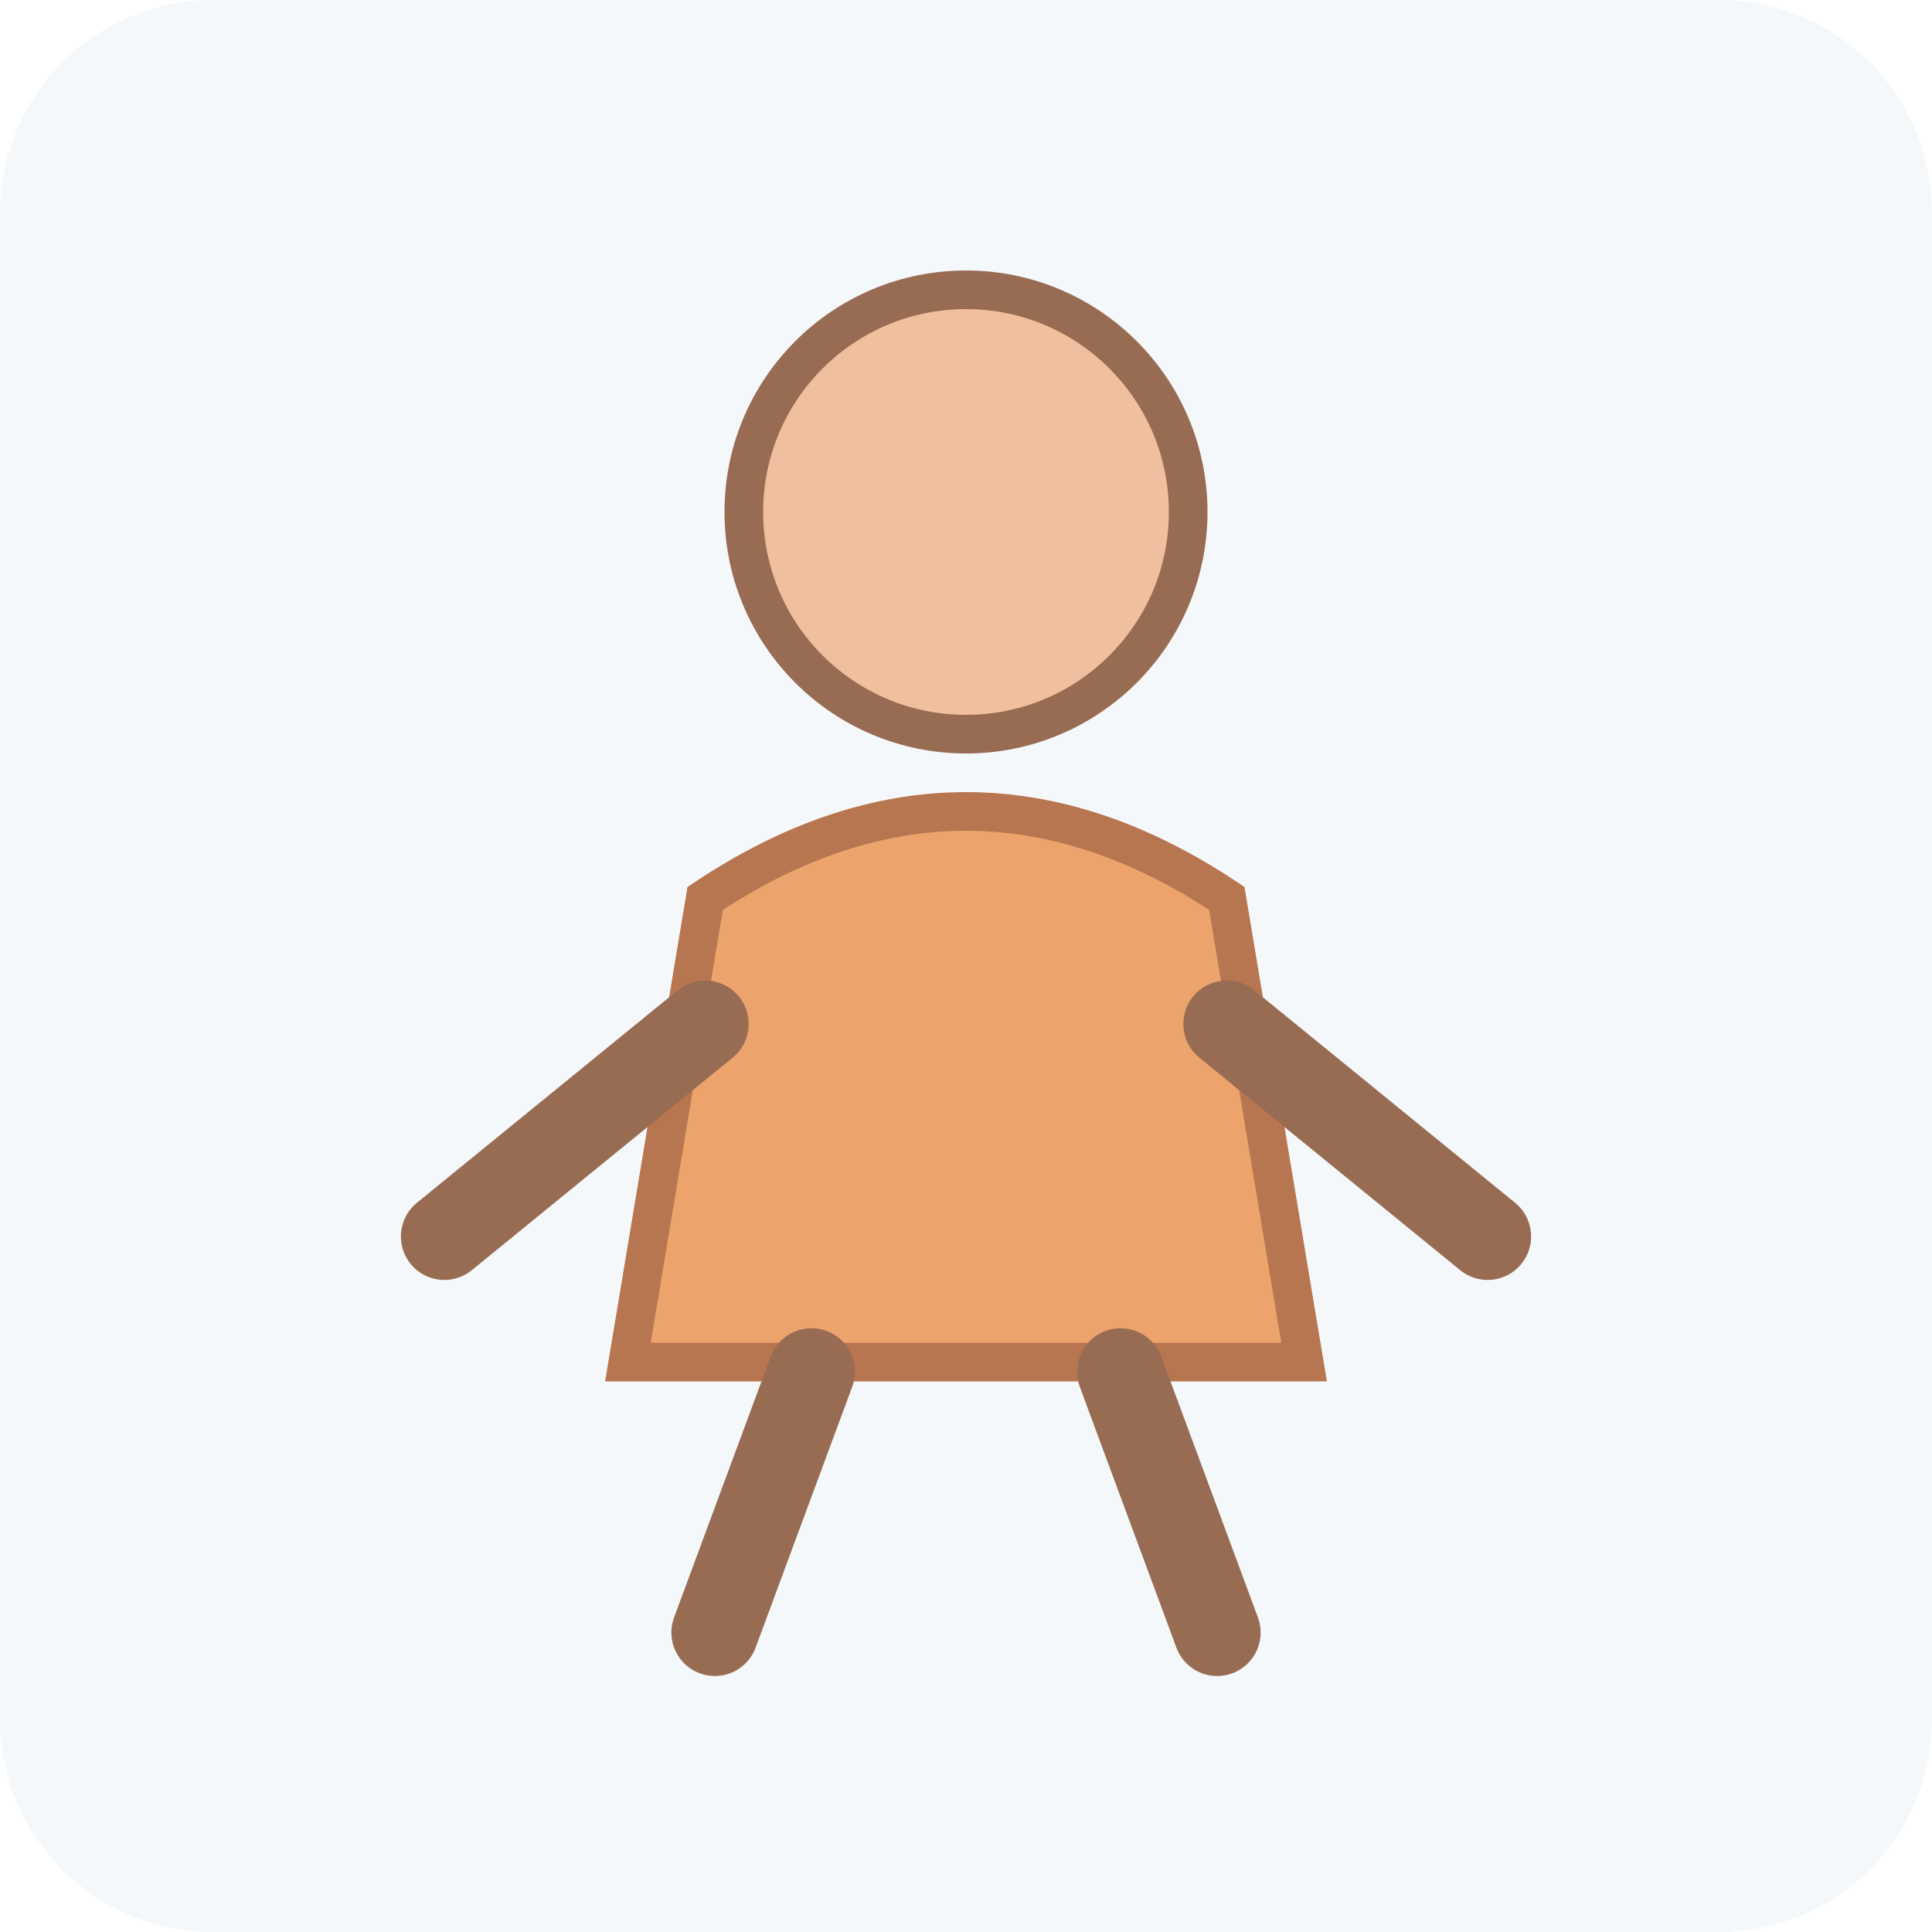
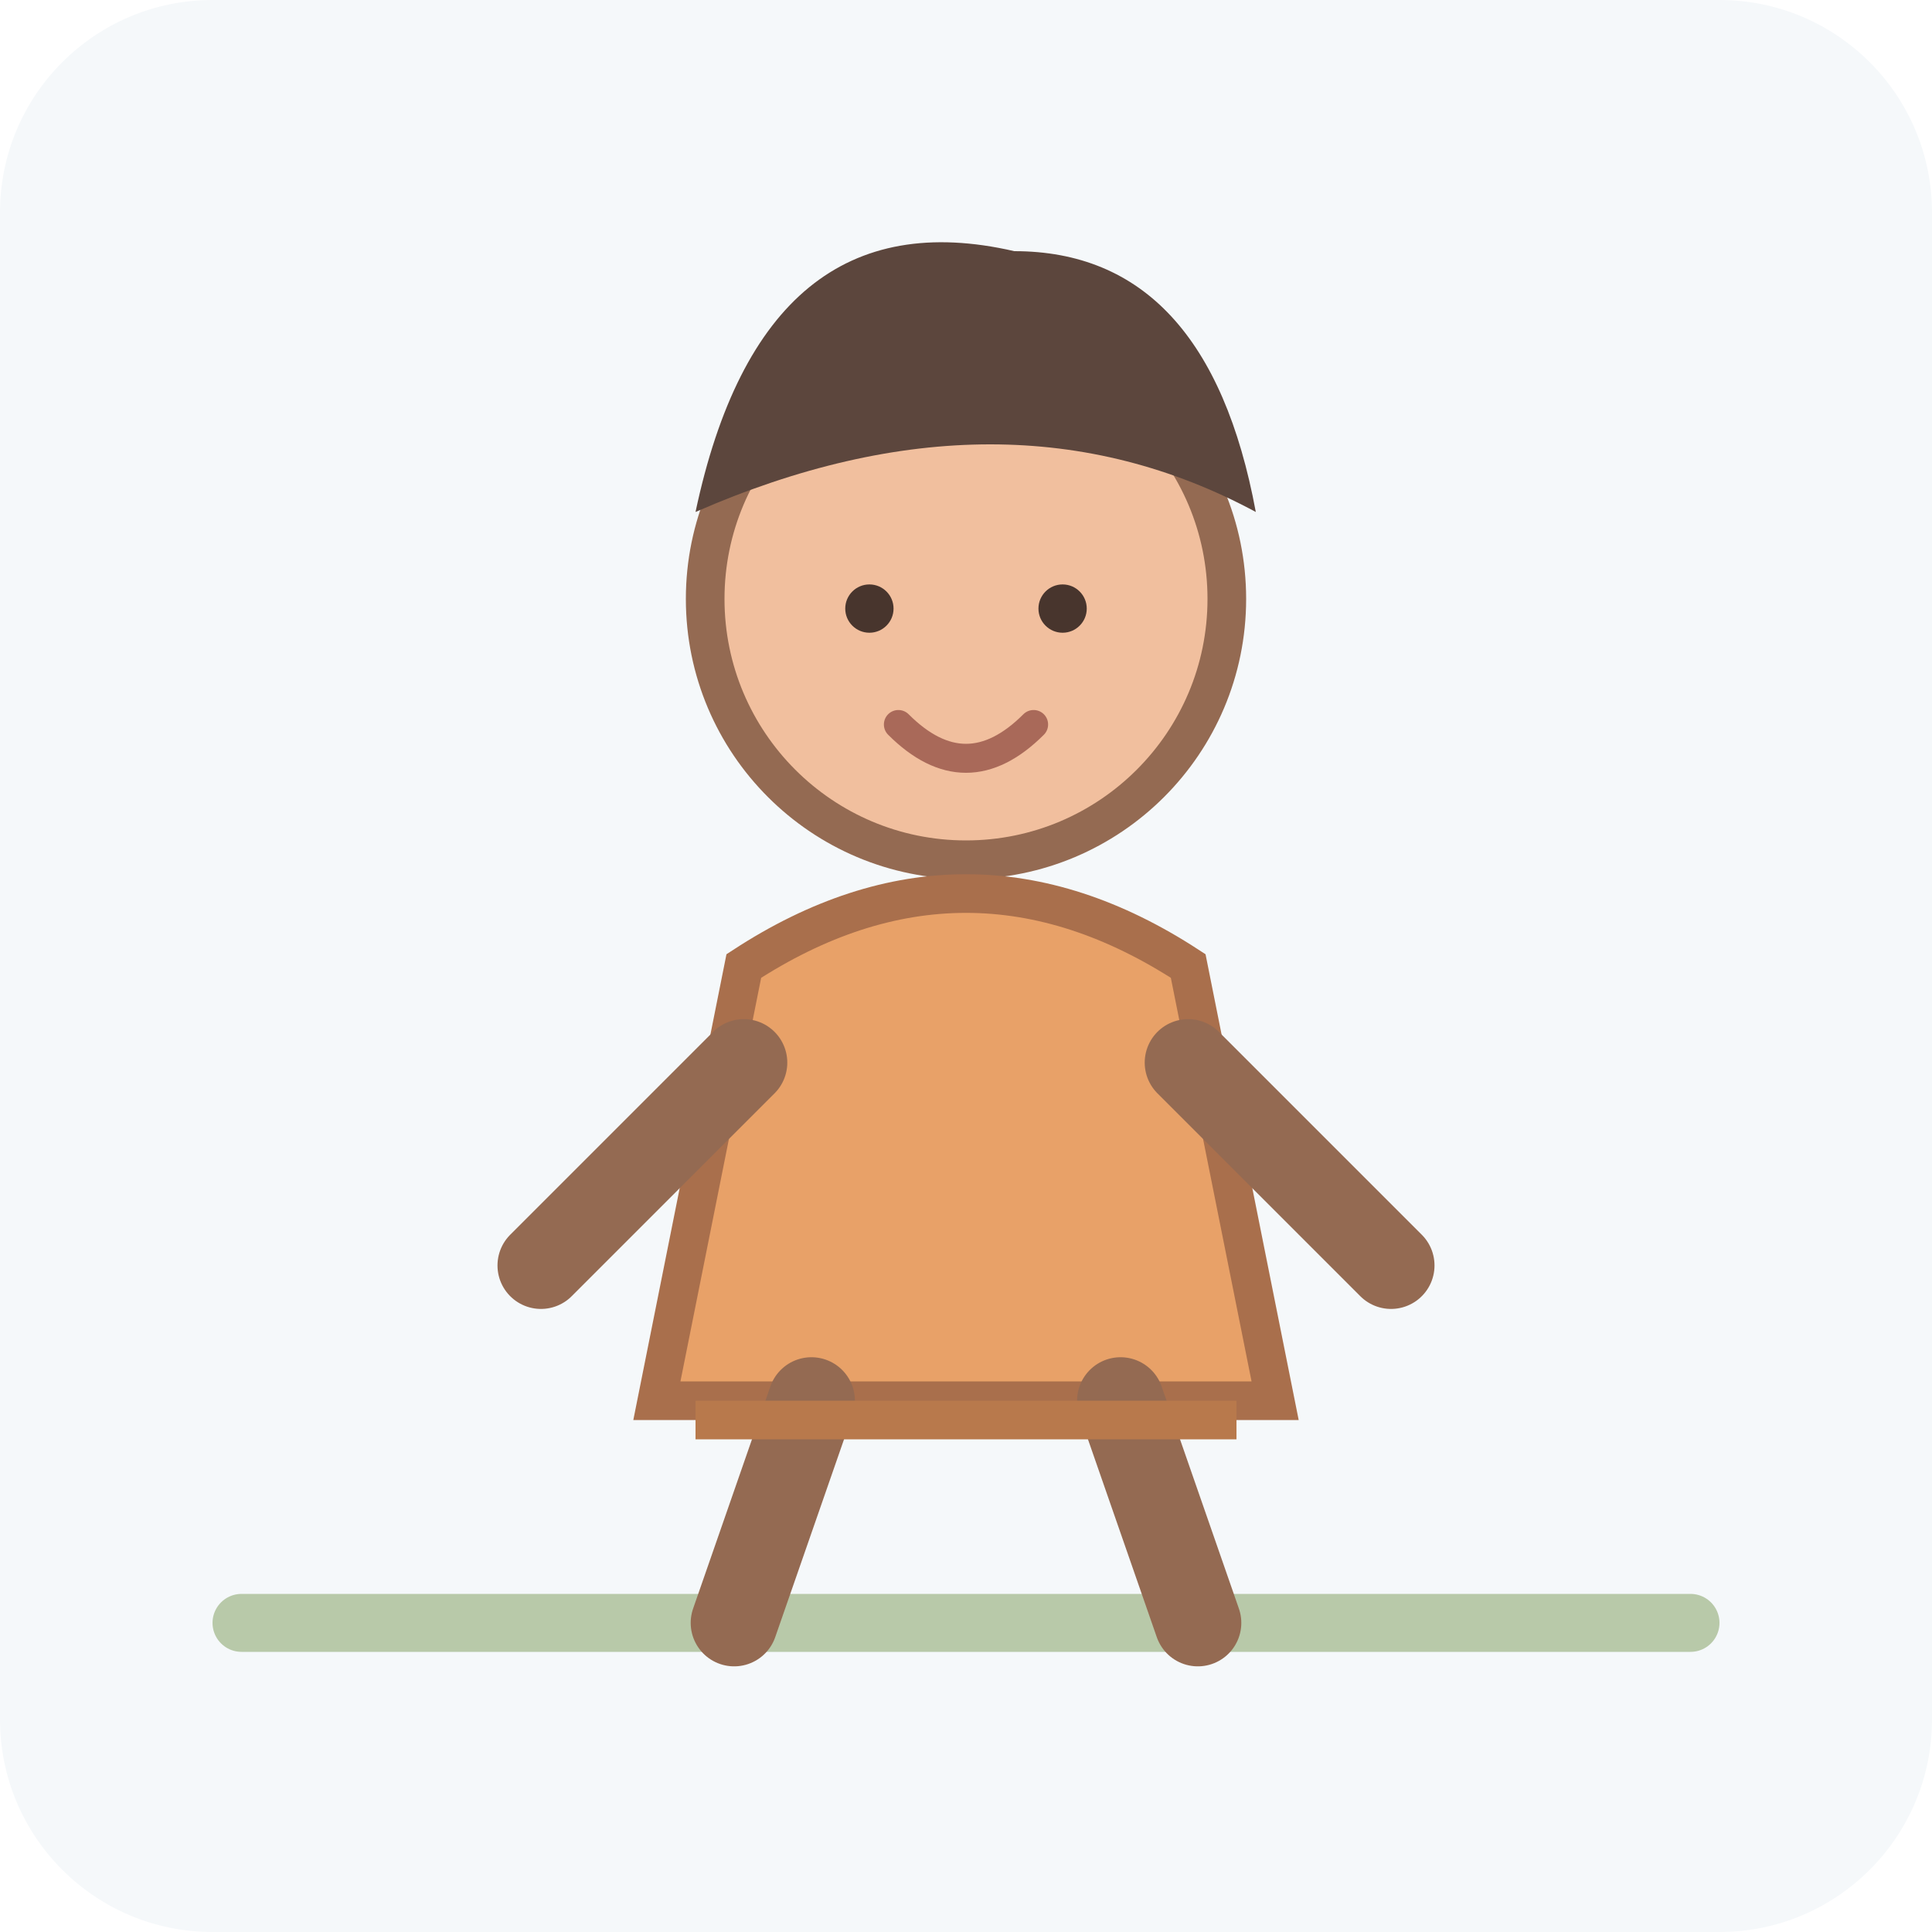
<svg xmlns="http://www.w3.org/2000/svg" viewBox="0 0 200 200" role="img" aria-label="그림 한자 문제 삽화">
  <rect width="200" height="200" rx="22" fill="#F5F8FA" />
-   <circle cx="100" cy="53" r="23" fill="#F0BF9D" stroke="#986C53" stroke-width="4" />
-   <path d="M73 93q27-18 54 0l8 48H65Z" fill="#ECA36C" stroke="#B87650" stroke-width="4" />
-   <path d="M73 106l-27 22M127 106l27 22M84 142l-10 27M116 142l10 27" fill="none" stroke="#986C53" stroke-width="9" stroke-linecap="round" />
+   <path d="M25 168h150" stroke="#B8C9A9" stroke-width="6" stroke-linecap="round" />
+   <circle cx="100" cy="62" r="27" fill="#F1BF9E" stroke="#946A52" stroke-width="4" />
+   <path d="M72 53q7-33 33-27q20 0 25 27q-26-14-58 0" fill="#5C463D" />
+   <circle cx="90" cy="63" r="2.5" fill="#48352D" />
+   <circle cx="110" cy="63" r="2.5" fill="#48352D" />
+   <path d="M93 75q7 7 14 0" stroke="#A96959" stroke-width="3" fill="none" stroke-linecap="round" />
+   <path d="M77 100q23-15 46 0l9 45H68Z" fill="#E8A168" stroke="#A96F4C" stroke-width="4" />
+   <path d="M77 110l-21 21M123 110l21 21M84 145l-8 23M116 145l8 23" stroke="#946A52" stroke-width="9" stroke-linecap="round" fill="none" />
+   <path d="M72 147h56" stroke="#B8794C" stroke-width="4" />
</svg>
